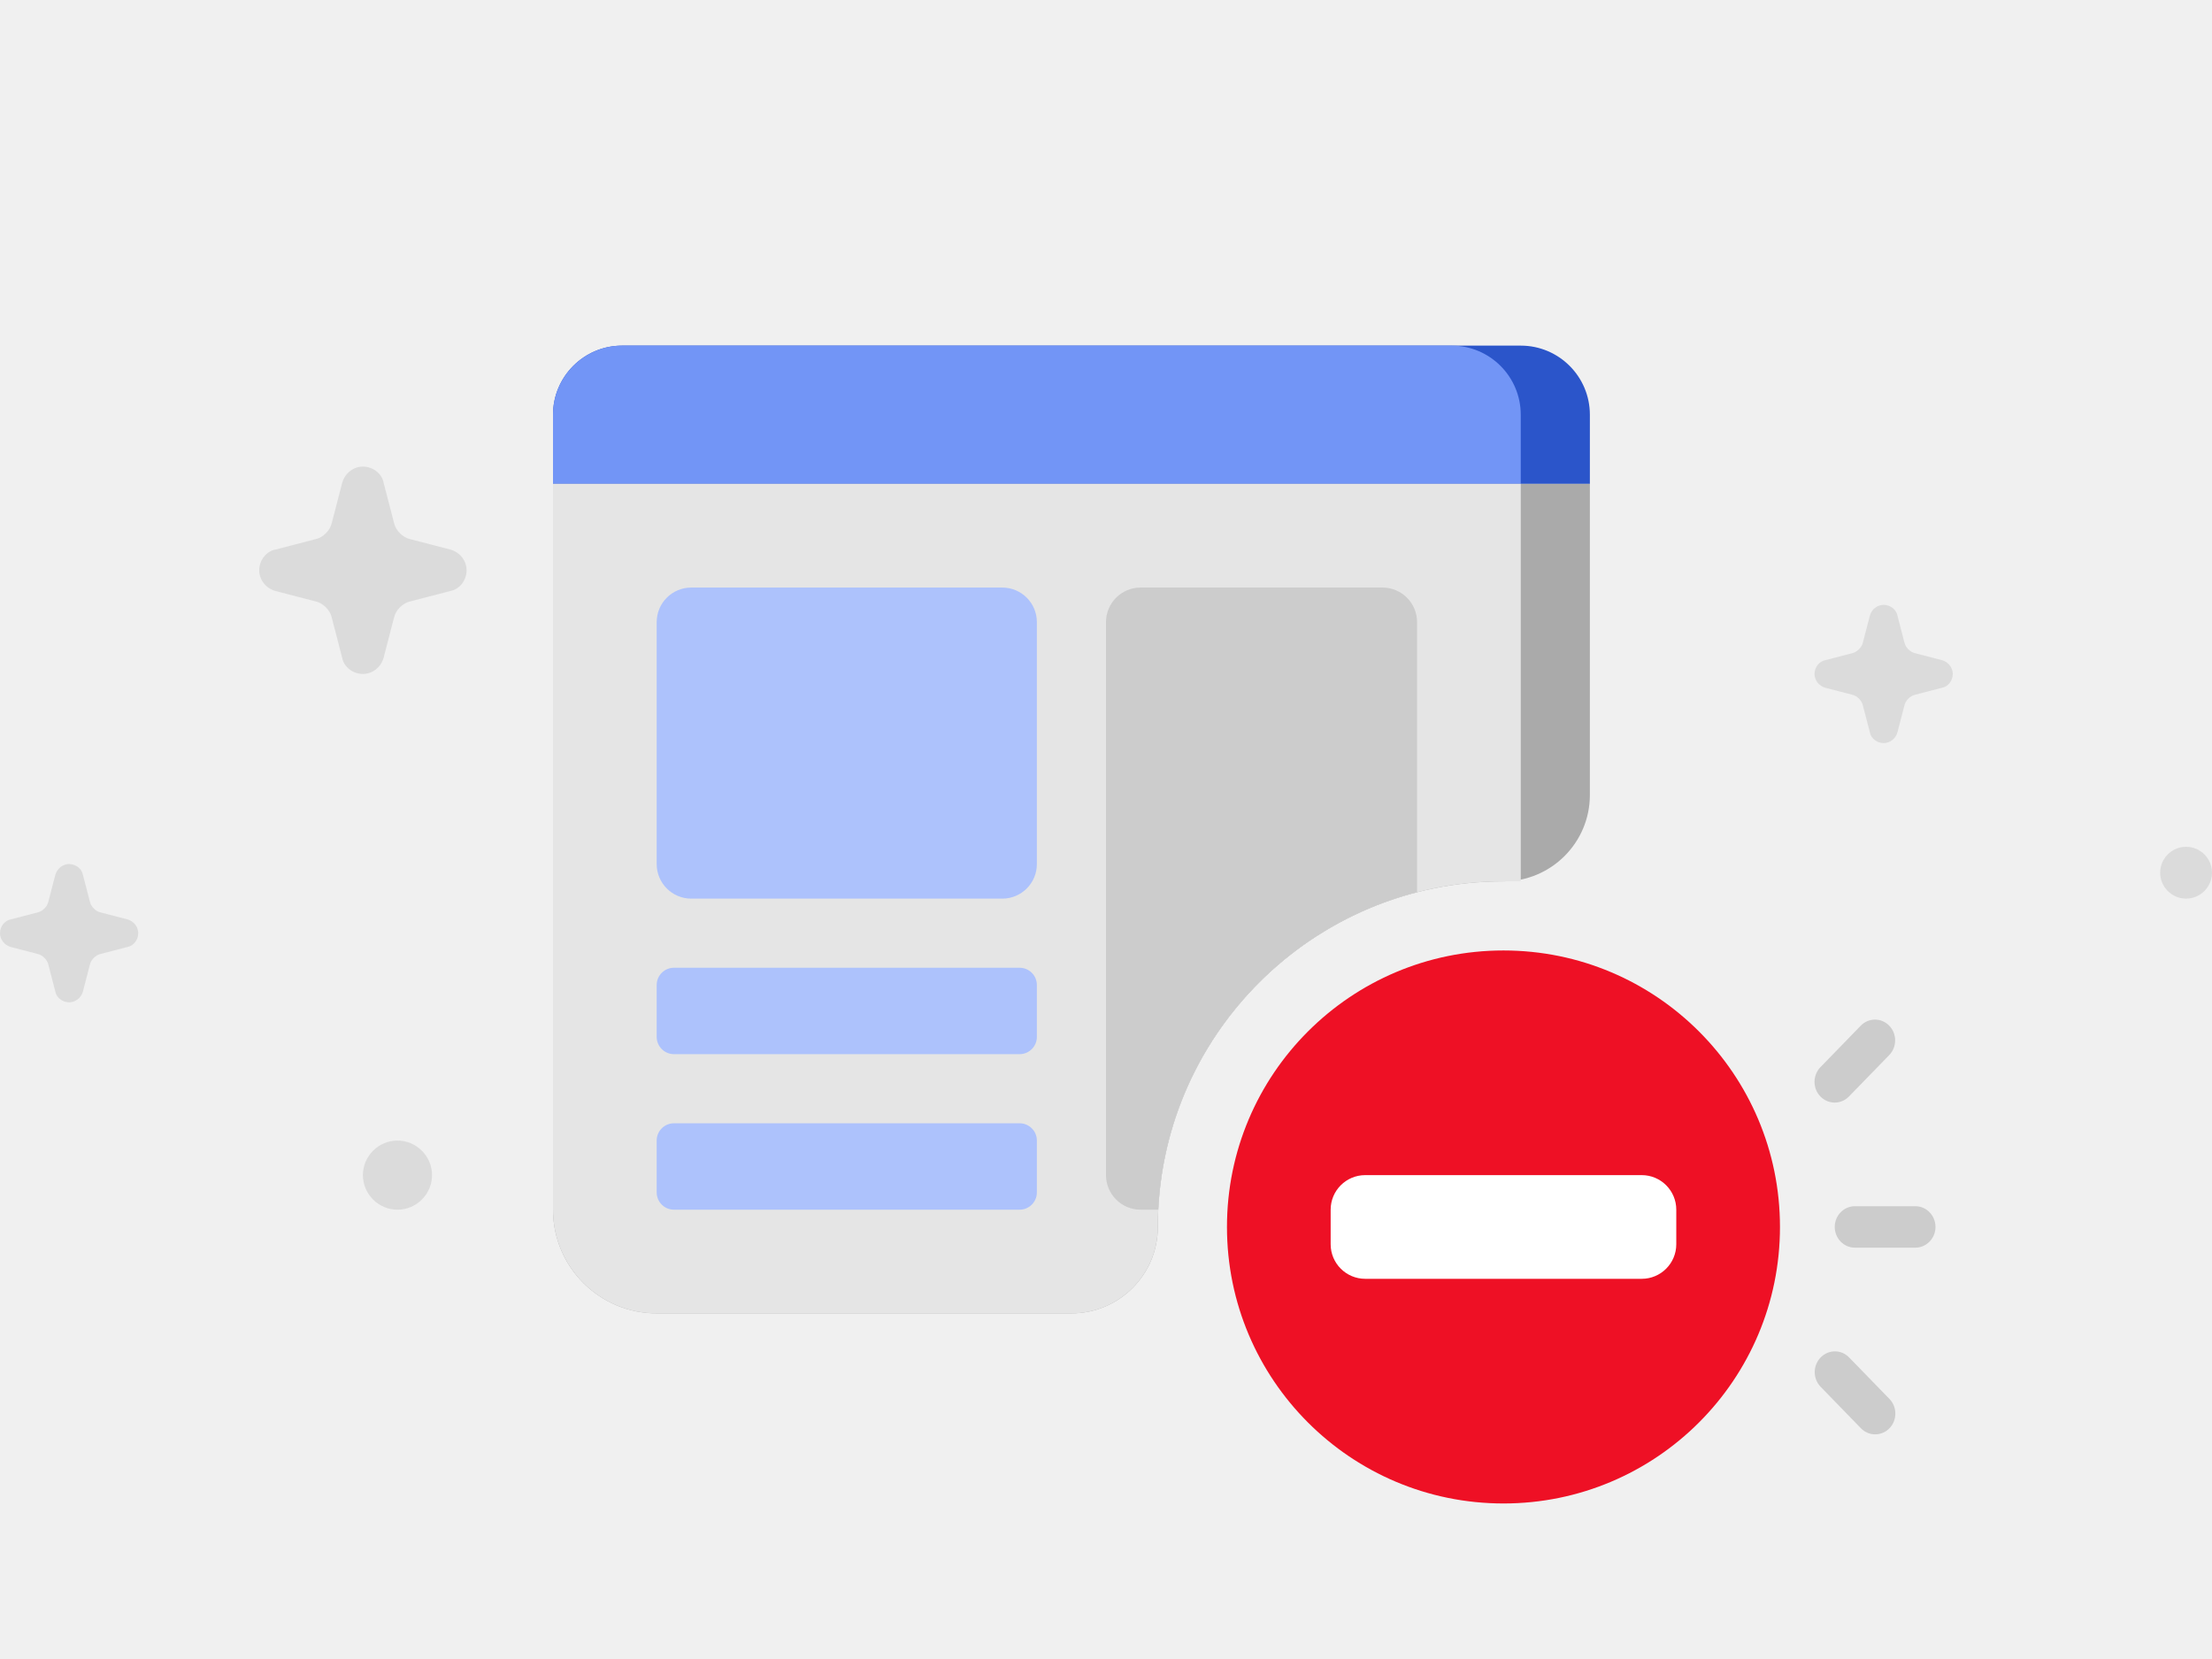
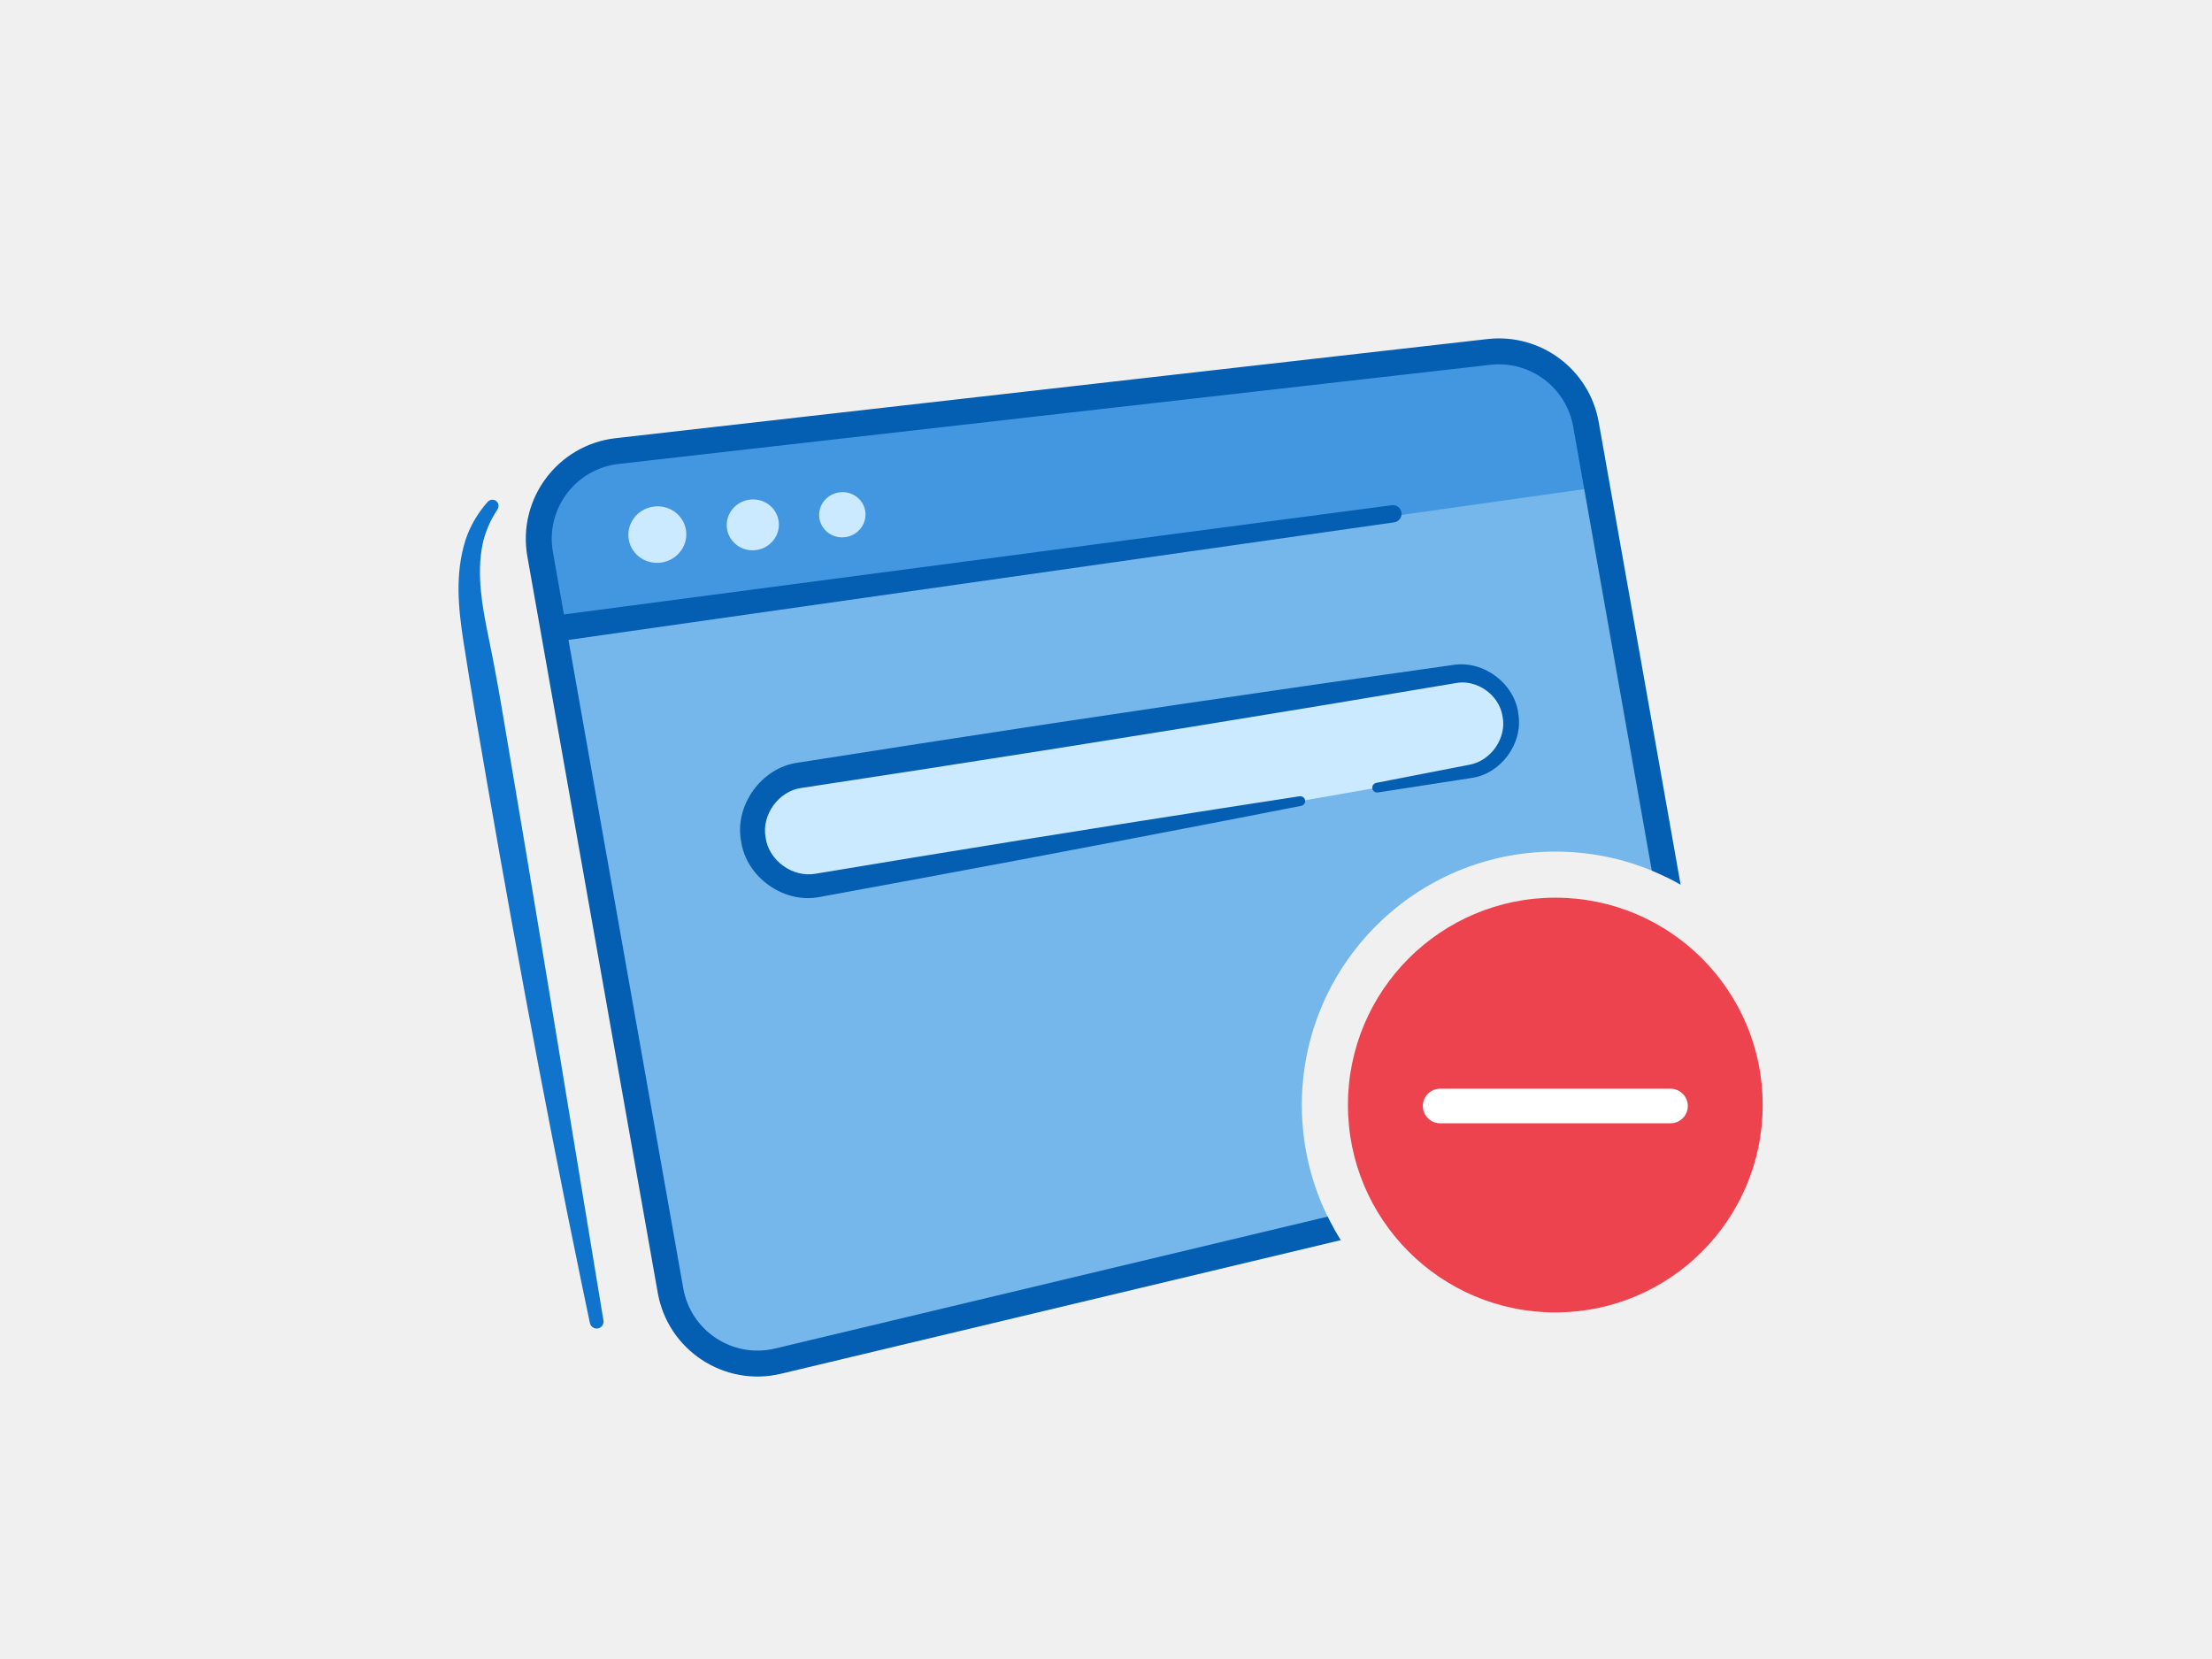
<svg xmlns="http://www.w3.org/2000/svg" width="128" height="96" viewBox="0 0 128 96" fill="none">
-   <path opacity="0.2" d="M112.371 39.8L110.829 40.2C110.543 40.257 110.257 40.543 110.2 40.829L109.8 42.371C109.686 42.771 109.343 43 109 43C108.6 43 108.257 42.714 108.2 42.371L107.8 40.829C107.743 40.543 107.457 40.257 107.171 40.2L105.629 39.8C105.229 39.686 105 39.343 105 39C105 38.6 105.286 38.257 105.629 38.2L107.171 37.8C107.457 37.743 107.743 37.457 107.8 37.171L108.2 35.629C108.314 35.229 108.657 35 109 35C109.4 35 109.743 35.286 109.8 35.629L110.2 37.171C110.257 37.457 110.543 37.743 110.829 37.8L112.371 38.2C112.771 38.314 113 38.657 113 39C113 39.4 112.714 39.743 112.371 39.8Z" fill="#888888" />
-   <path opacity="0.2" d="M26.057 34.2L23.743 34.8C23.314 34.886 22.886 35.314 22.8 35.743L22.2 38.057C22.029 38.657 21.514 39 21 39C20.4 39 19.886 38.571 19.8 38.057L19.2 35.743C19.114 35.314 18.686 34.886 18.257 34.8L15.943 34.2C15.343 34.029 15 33.514 15 33C15 32.4 15.429 31.886 15.943 31.8L18.257 31.2C18.686 31.114 19.114 30.686 19.2 30.257L19.8 27.943C19.971 27.343 20.486 27 21 27C21.6 27 22.114 27.429 22.2 27.943L22.8 30.257C22.886 30.686 23.314 31.114 23.743 31.2L26.057 31.8C26.657 31.971 27 32.486 27 33C27 33.6 26.571 34.114 26.057 34.2Z" fill="#888888" />
-   <path opacity="0.2" d="M7.371 54.8L5.829 55.2C5.543 55.257 5.257 55.543 5.2 55.829L4.8 57.371C4.686 57.771 4.343 58 4 58C3.6 58 3.257 57.714 3.2 57.371L2.8 55.829C2.743 55.543 2.457 55.257 2.171 55.2L0.629 54.8C0.229 54.686 0 54.343 0 54C0 53.6 0.286 53.257 0.629 53.2L2.171 52.8C2.457 52.743 2.743 52.457 2.8 52.171L3.2 50.629C3.314 50.229 3.657 50 4 50C4.4 50 4.743 50.286 4.8 50.629L5.2 52.171C5.257 52.457 5.543 52.743 5.829 52.8L7.371 53.2C7.771 53.314 8 53.657 8 54C8 54.4 7.714 54.743 7.371 54.8Z" fill="#888888" />
-   <path opacity="0.2" d="M126.5 52C125.675 52 125 51.325 125 50.5C125 49.675 125.675 49 126.5 49C127.325 49 128 49.675 128 50.5C128 51.325 127.325 52 126.5 52Z" fill="#888888" />
-   <path opacity="0.2" d="M23 70C21.9 70 21 69.1 21 68C21 66.9 21.9 66 23 66C24.1 66 25 66.9 25 68C25 69.1 24.1 70 23 70Z" fill="#888888" />
-   <path d="M32 24C32 21.791 33.791 20 36 20L88 20C90.209 20 92 21.791 92 24V28L32 28V24Z" fill="#2B55CA" />
-   <path d="M32 24C32 21.791 33.791 20 36 20L84 20C86.209 20 88 21.791 88 24V28L32 28V24Z" fill="#7295F6" />
-   <path d="M87 51C75.954 51 67 59.954 67 71C67 73.761 64.761 76 62 76H38C34.686 76 32 73.314 32 70L32 28L92 28V46C92 48.761 89.761 51 87 51Z" fill="#AAAAAA" />
-   <path d="M87 51C75.954 51 67 59.954 67 71C67 73.761 64.761 76 62 76H38C34.686 76 32 73.314 32 70L32 28L88 28V51H87Z" fill="#E5E5E5" />
-   <rect x="38" y="34" width="22" height="18" rx="2" fill="#ADC2FC" />
-   <path d="M67.025 70C67.462 61.124 73.684 53.77 82 51.63V36C82 34.895 81.105 34 80 34H66C64.895 34 64 34.895 64 36V68C64 69.105 64.895 70 66 70H67.025Z" fill="#CCCCCC" />
-   <rect x="38" y="56" width="22" height="5" rx="1" fill="#ADC2FC" />
-   <rect x="38" y="65" width="22" height="5" rx="1" fill="#ADC2FC" />
-   <circle cx="87" cy="71" r="16" fill="#EE1025" />
-   <rect x="77" y="68" width="20" height="6" rx="2" fill="white" />
-   <path d="M108.501 59C108.799 59 109.096 59.12 109.324 59.354C109.778 59.822 109.778 60.584 109.324 61.052L106.991 63.451C106.536 63.919 105.796 63.919 105.341 63.451C104.886 62.983 104.886 62.221 105.341 61.754L107.673 59.354C107.901 59.12 108.198 59 108.496 59H108.501Z" fill="#CCCCCC" />
-   <path d="M107.335 69.798H110.834C111.475 69.798 112 70.338 112 70.998C112 71.658 111.475 72.198 110.834 72.198H107.335C106.694 72.198 106.169 71.658 106.169 70.998C106.169 70.338 106.694 69.798 107.335 69.798Z" fill="#CCCCCC" />
-   <path d="M105.353 78.552C105.58 78.318 105.878 78.198 106.175 78.198H106.181C106.478 78.198 106.776 78.318 107.003 78.552L109.336 80.951C109.79 81.419 109.79 82.181 109.336 82.649C108.881 83.117 108.14 83.117 107.685 82.649L105.353 80.249C104.898 79.781 104.898 79.02 105.353 78.552Z" fill="#CCCCCC" />
+   <path d="M86.158 20.365C88.842 20.06 91.301 21.895 91.772 24.555L96.41 50.75C94.473 49.807 92.298 49.278 89.999 49.278C81.899 49.278 75.333 55.845 75.332 63.945C75.332 66.537 76.005 68.973 77.186 71.086L45.024 78.764C42.161 79.447 39.313 77.579 38.8 74.681L31.255 32.074C30.741 29.17 32.783 26.434 35.713 26.101L86.158 20.365Z" fill="#75B6EB" />
+   <path d="M31.255 32.075L32.074 36.702L92.417 28.201L91.772 24.557C91.301 21.897 88.842 20.061 86.158 20.367L35.713 26.102C32.783 26.435 30.741 29.171 31.255 32.075Z" fill="#4397E0" />
+   <path d="M84.149 39.005C85.71 38.764 87.171 39.836 87.408 41.397C87.642 42.932 86.606 44.372 85.077 44.639L47.333 51.229C45.572 51.536 43.897 50.353 43.598 48.591C43.297 46.816 44.506 45.139 46.284 44.864L84.149 39.005Z" fill="#CBEAFF" />
+   <path d="M37.752 29.326C38.664 29.164 39.532 29.754 39.689 30.642C39.847 31.531 39.234 32.382 38.322 32.544C37.409 32.706 36.541 32.116 36.384 31.228C36.227 30.339 36.839 29.488 37.752 29.326Z" fill="#CBEAFF" />
+   <path d="M43.305 28.924C44.127 28.778 44.908 29.309 45.049 30.108C45.191 30.908 44.64 31.674 43.818 31.82C42.997 31.965 42.216 31.435 42.075 30.635C41.933 29.835 42.484 29.069 43.305 28.924Z" fill="#CBEAFF" />
+   <path d="M48.514 28.5C49.245 28.371 49.939 28.842 50.064 29.553C50.19 30.264 49.7 30.945 48.97 31.074C48.24 31.203 47.546 30.732 47.42 30.021C47.294 29.31 47.784 28.629 48.514 28.5Z" fill="#CBEAFF" />
+   <path d="M86.073 19.62C89.151 19.27 91.971 21.374 92.511 24.424L97.251 51.194C96.715 50.889 96.158 50.616 95.583 50.379L91.034 24.686C90.632 22.416 88.533 20.85 86.243 21.11L35.798 26.846C33.297 27.13 31.555 29.465 31.994 31.943L32.633 35.556C33.319 35.465 34.005 35.375 34.691 35.284L78.126 29.553C78.93 29.447 79.734 29.341 80.539 29.235C80.669 29.218 80.802 29.253 80.907 29.333C81.012 29.414 81.081 29.532 81.099 29.663C81.117 29.793 81.082 29.926 81.003 30.031C80.923 30.137 80.805 30.207 80.674 30.226C79.871 30.34 79.068 30.454 78.265 30.569L34.891 36.746C34.225 36.84 33.56 36.935 32.895 37.03L39.538 74.55C39.977 77.023 42.407 78.618 44.85 78.034L76.827 70.401C77.056 70.869 77.31 71.323 77.587 71.762L45.198 79.493C41.915 80.277 38.65 78.135 38.062 74.811L30.517 32.205C29.927 28.875 32.269 25.738 35.629 25.355L86.073 19.62Z" fill="#045EB2" />
+   <path d="M84.066 38.481C85.851 38.184 87.666 39.568 87.864 41.327C88.141 43.048 86.828 44.794 85.142 45.019C84.843 45.066 84.544 45.112 84.245 45.159C82.742 45.393 81.239 45.625 79.736 45.856C79.663 45.867 79.588 45.85 79.527 45.807C79.467 45.764 79.426 45.7 79.413 45.627C79.4 45.554 79.417 45.479 79.459 45.418C79.502 45.358 79.567 45.316 79.639 45.302C81.131 45.01 82.624 44.719 84.117 44.43C84.414 44.372 84.712 44.314 85.009 44.257C86.286 44.036 87.193 42.696 86.949 41.466C86.763 40.202 85.444 39.287 84.229 39.529C73.963 41.265 63.685 42.929 53.397 44.521C51.064 44.882 48.73 45.24 46.396 45.593C45.07 45.758 44.054 47.144 44.303 48.47C44.484 49.797 45.879 50.809 47.214 50.556C55.032 49.253 62.857 47.992 70.689 46.774C72.192 46.54 73.695 46.308 75.198 46.077C75.271 46.066 75.346 46.083 75.407 46.126C75.467 46.169 75.508 46.234 75.521 46.306C75.534 46.379 75.517 46.454 75.475 46.514C75.433 46.575 75.368 46.617 75.295 46.631C73.803 46.923 72.31 47.214 70.817 47.504C63.035 49.011 55.245 50.477 47.449 51.901C45.402 52.324 43.202 50.795 42.89 48.71C42.474 46.629 44.054 44.414 46.17 44.133C48.502 43.765 50.835 43.4 53.168 43.039C63.456 41.447 73.756 39.928 84.066 38.481Z" fill="#045EB2" />
+   <path d="M28.452 28.919C28.545 28.908 28.637 28.932 28.711 28.988C28.784 29.044 28.832 29.127 28.845 29.219C28.859 29.311 28.836 29.405 28.785 29.482C28.361 30.125 28.064 30.81 27.917 31.533C27.579 33.231 27.893 35.054 28.262 36.84C28.549 38.211 28.8 39.598 29.04 40.994C30.914 51.991 32.706 63.019 34.527 74.033C34.658 74.826 34.789 75.615 34.92 76.409C34.938 76.512 34.915 76.619 34.855 76.706C34.795 76.793 34.703 76.852 34.6 76.871C34.497 76.891 34.391 76.868 34.303 76.809C34.216 76.75 34.156 76.659 34.134 76.556C33.968 75.769 33.805 74.986 33.642 74.197C31.379 63.258 29.365 52.254 27.491 41.259C27.252 39.867 27.032 38.464 26.817 37.111C26.526 35.226 26.316 33.224 26.932 31.265C27.198 30.437 27.659 29.673 28.215 29.046C28.276 28.977 28.36 28.93 28.452 28.919Z" fill="#1074CC" />
+   <path d="M102 63.945C102 70.573 96.627 75.945 90 75.945C83.373 75.945 78 70.573 78 63.945C78 57.318 83.373 51.945 90 51.945C96.627 51.945 102 57.318 102 63.945Z" fill="#EC434F" />
+   <path d="M96.667 63C97.219 63 97.667 63.448 97.667 64C97.667 64.552 97.219 65 96.667 65H83.334C82.782 65 82.334 64.552 82.334 64C82.334 63.448 82.782 63 83.334 63H96.667Z" fill="white" />
</svg>
